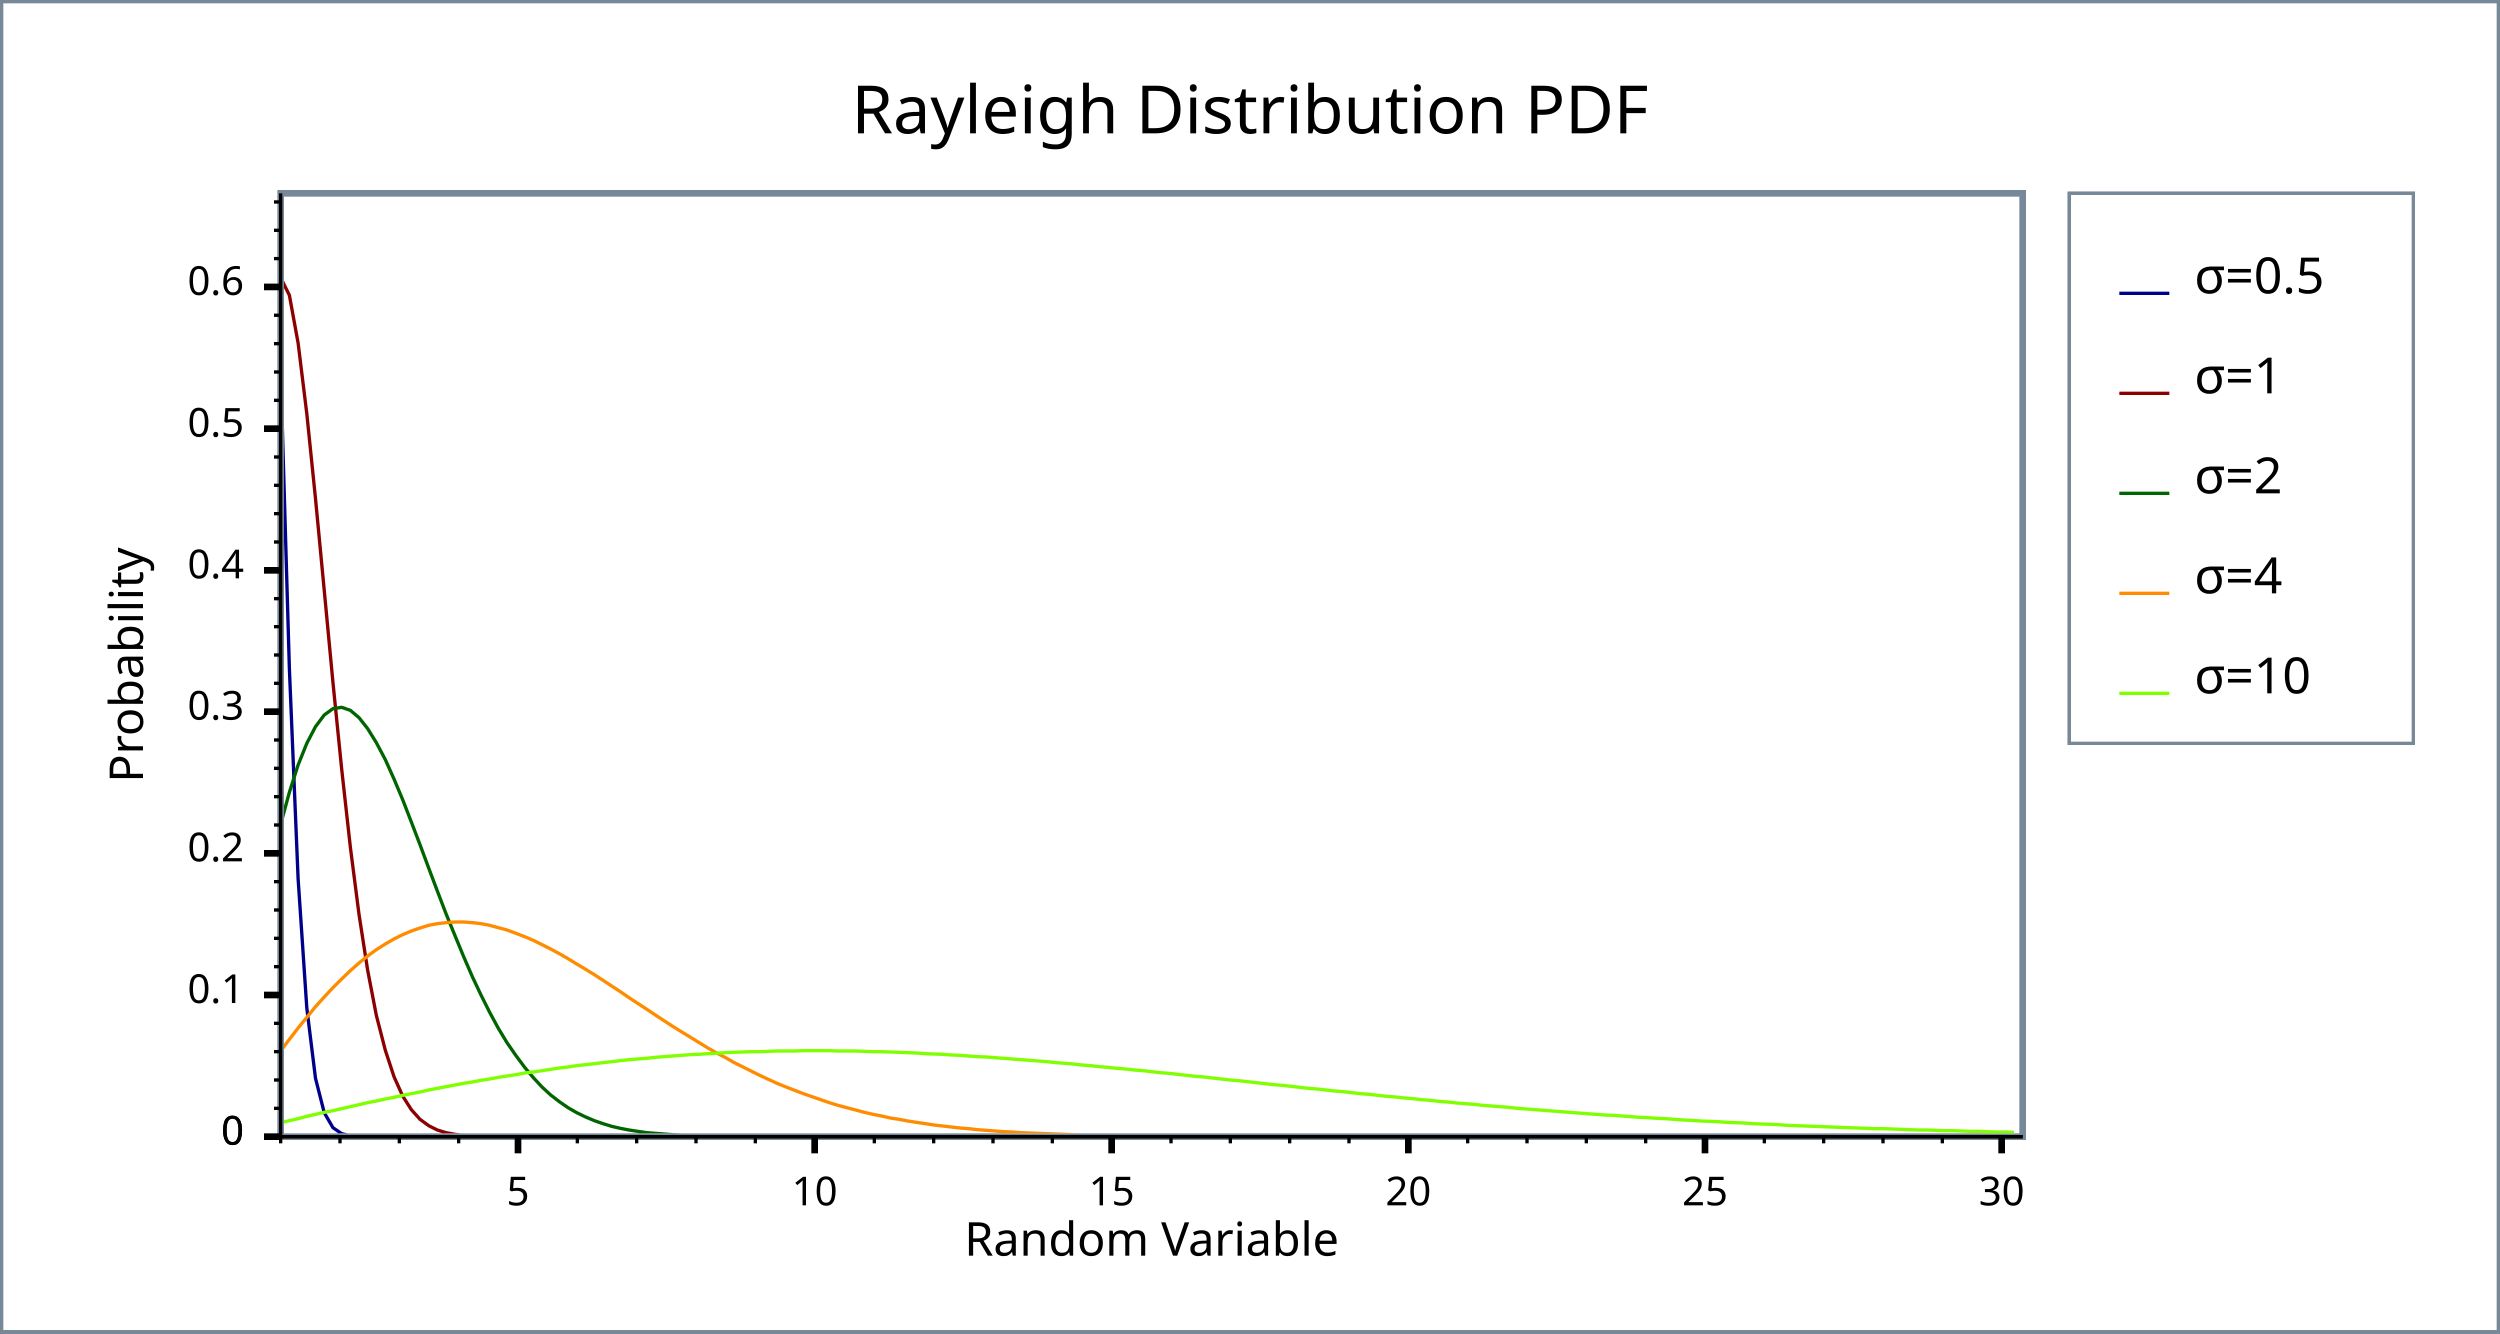
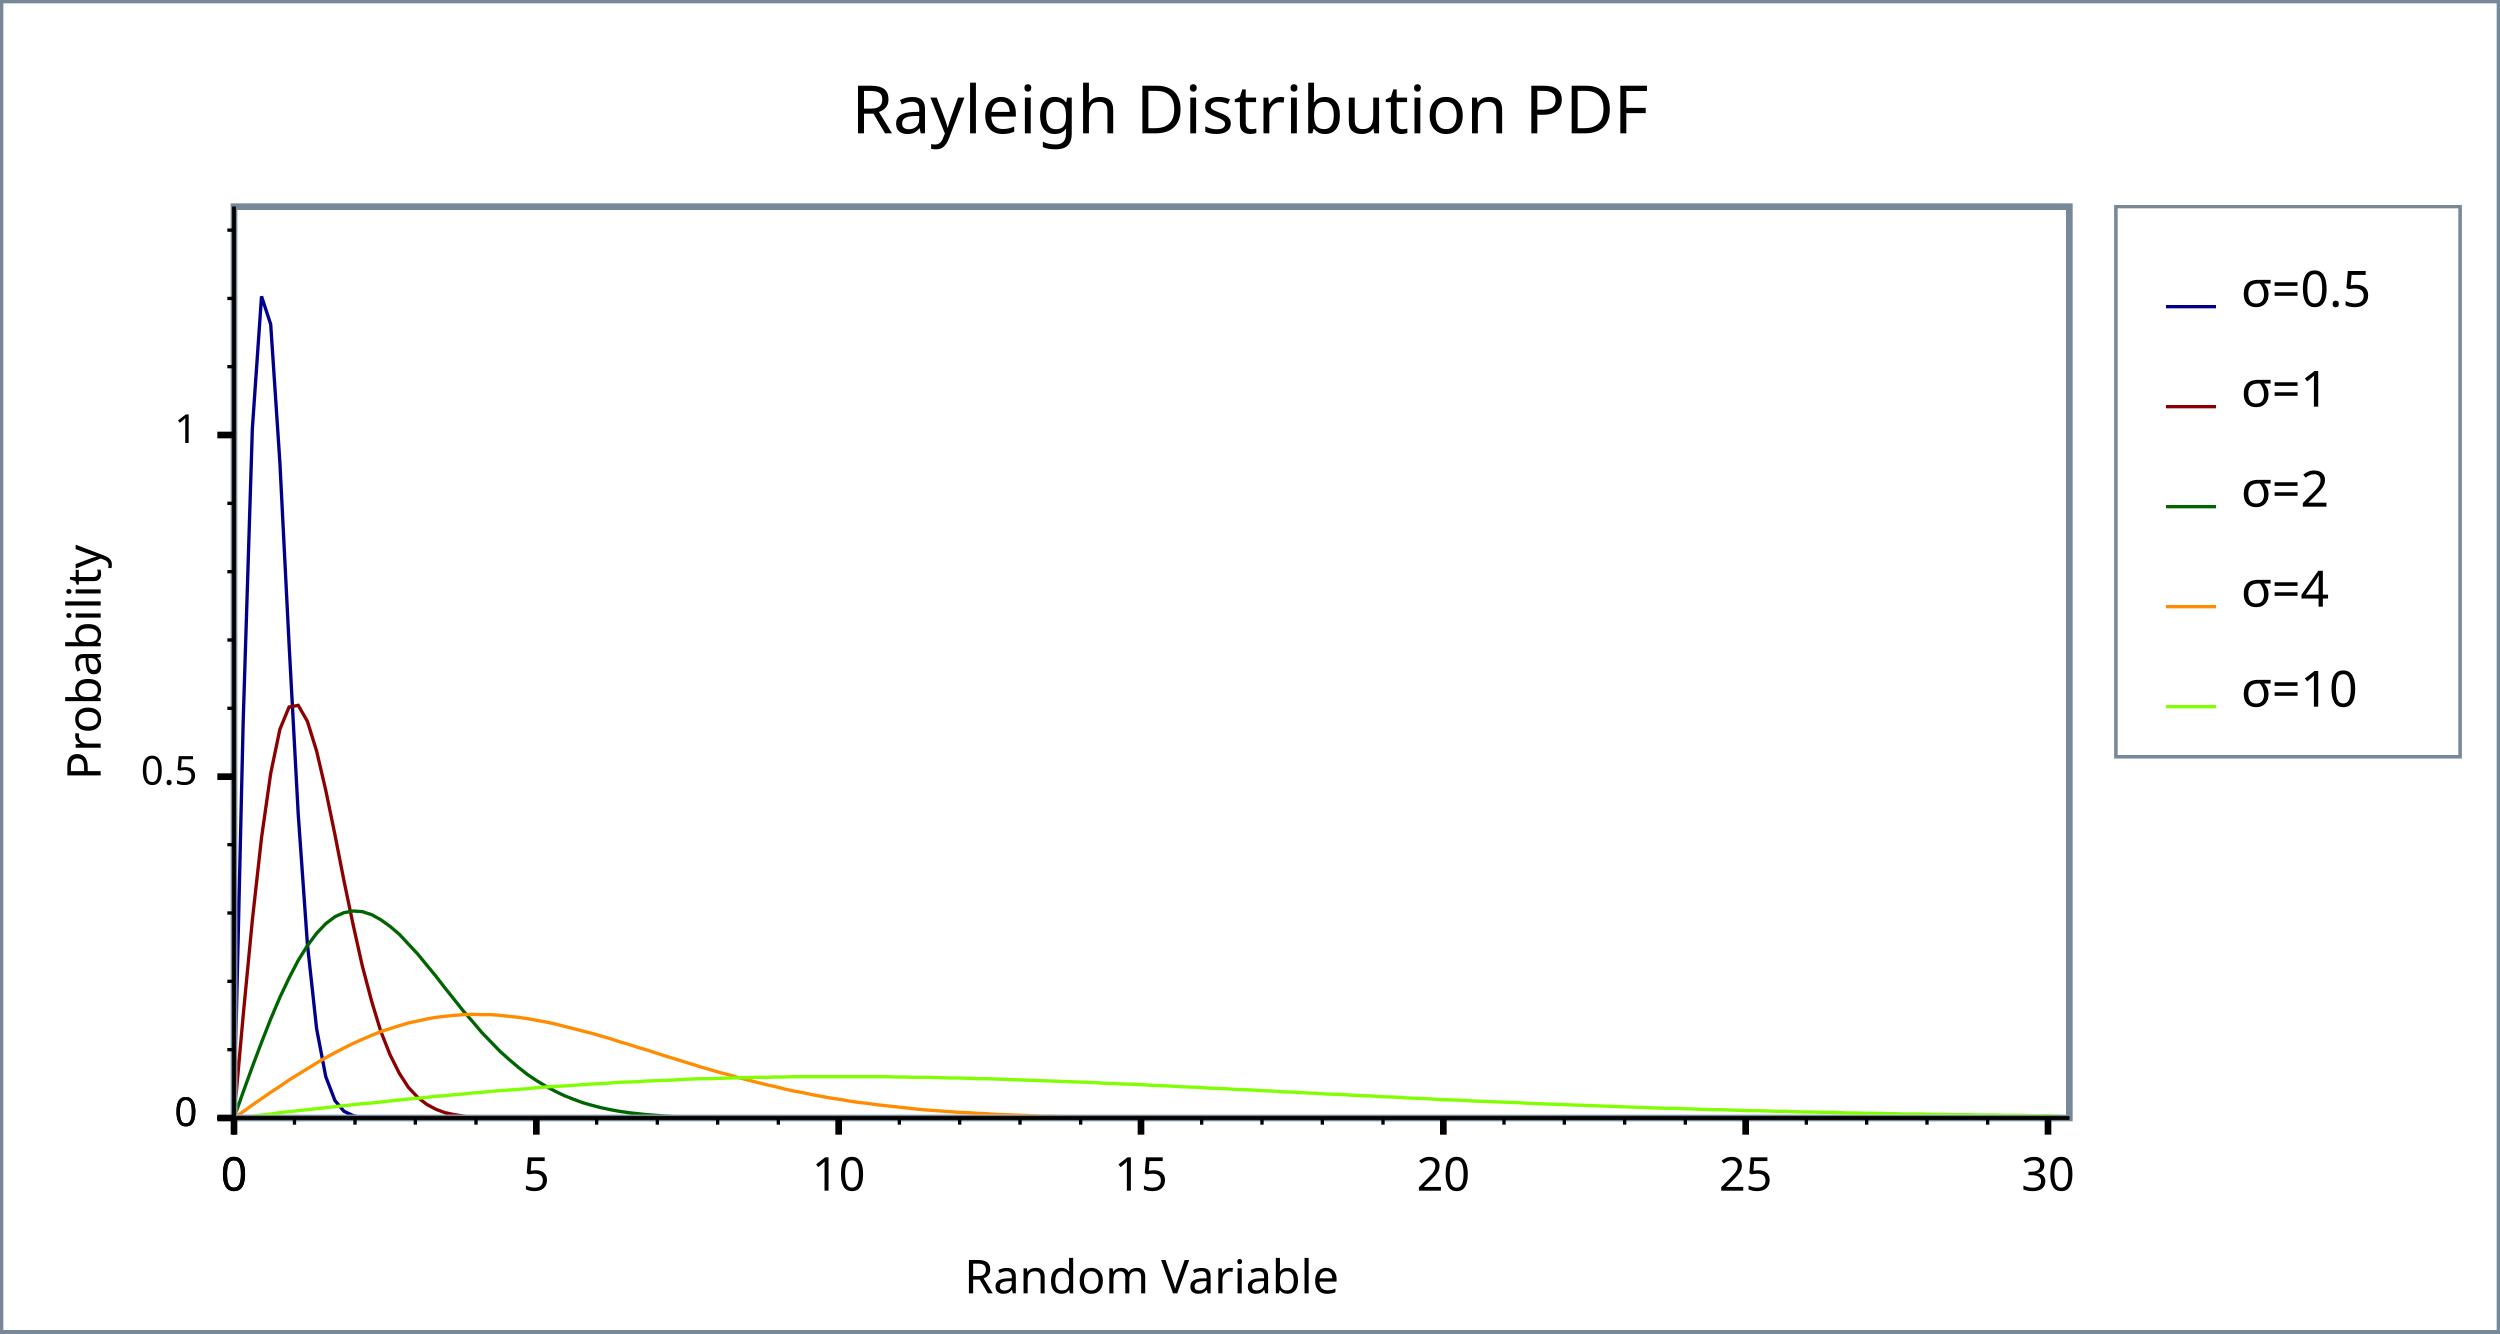
<svg xmlns="http://www.w3.org/2000/svg" width="750" height="400" version="1.1">
  <clipPath id="plot_window">
-     <rect x="85.2" y="59" width="520.6" height="281" />
+     <rect x="71.2" y="63" width="548.6" height="271.4" />
  </clipPath>
  <g id="imageBackground" stroke="rgb(119,136,153)" fill="rgb(255,255,255)" stroke-width="2">
    <rect x="0" y="0" width="750" height="400" />
  </g>
  <g id="plotBackground" stroke="rgb(119,136,153)" fill="rgb(255,255,255)" stroke-width="2">
-     <rect x="84.2" y="58" width="522.6" height="283" />
+     <rect x="70.2" y="62" width="550.6" height="273.4" />
  </g>
  <g id="yMinorGrid" stroke="rgb(200,220,255)" stroke-width="0.5" />
  <g id="yMajorGrid" stroke="rgb(200,220,255)" stroke-width="1" />
  <g id="xMinorGrid" stroke="rgb(200,220,255)" stroke-width="0.5" />
  <g id="xMajorGrid" stroke="rgb(200,220,255)" stroke-width="1" />
  <g id="yAxis" stroke="rgb(0,0,0)" stroke-width="1">
-     <line x1="84.2" y1="58" x2="84.2" y2="341" />
+     <line x1="70.2" y1="62" x2="70.2" y2="340.4" />
+     <line x1="70.2" y1="62" x2="70.2" y2="335.4" />
  </g>
  <g id="xAxis" stroke="rgb(0,0,0)" stroke-width="1">
-     <line x1="79.2" y1="341" x2="606.8" y2="341" />
-     <line x1="79.2" y1="341" x2="606.8" y2="341" />
+     <line x1="65.2" y1="335.4" x2="620.8" y2="335.4" />
+     <line x1="65.2" y1="335.4" x2="620.8" y2="335.4" />
  </g>
  <g id="yMinorTicks" stroke="rgb(0,0,0)" stroke-width="1">
-     <path d="M82.2,332.5 L84.2,332.5 M82.2,324 L84.2,324 M82.2,315.5 L84.2,315.5 M82.2,307 L84.2,307 M82.2,290 L84.2,290 M82.2,281.5 L84.2,281.5 M82.2,273 L84.2,273 M82.2,264.5 L84.2,264.5 M82.2,247.5 L84.2,247.5 M82.2,239 L84.2,239 M82.2,230.5 L84.2,230.5 M82.2,222 L84.2,222 M82.2,205 L84.2,205 M82.2,196.5 L84.2,196.5 M82.2,188 L84.2,188 M82.2,179.6 L84.2,179.6 M82.2,162.6 L84.2,162.6 M82.2,154.1 L84.2,154.1 M82.2,145.6 L84.2,145.6 M82.2,137.1 L84.2,137.1 M82.2,120.1 L84.2,120.1 M82.2,111.6 L84.2,111.6 M82.2,103.1 L84.2,103.1 M82.2,94.58 L84.2,94.58 M82.2,77.58 L84.2,77.58 M82.2,69.09 L84.2,69.09 M82.2,60.59 L84.2,60.59 M82.2,341 L84.2,341 " fill="none" />
+     <path d="M68.2,314.9 L70.2,314.9 M68.2,294.4 L70.2,294.4 M68.2,273.9 L70.2,273.9 M68.2,253.4 L70.2,253.4 M68.2,212.5 L70.2,212.5 M68.2,192 L70.2,192 M68.2,171.5 L70.2,171.5 M68.2,151 L70.2,151 M68.2,110 L70.2,110 M68.2,89.53 L70.2,89.53 M68.2,69.04 L70.2,69.04 M68.2,335.4 L70.2,335.4 " fill="none" />
  </g>
  <g id="xMinorTicks" stroke="rgb(0,0,0)" stroke-width="1">
-     <path d="M84.2,341 L84.2,343 M102,341 L102,343 M119.8,341 L119.8,343 M137.6,341 L137.6,343 M173.2,341 L173.2,343 M191,341 L191,343 M208.8,341 L208.8,343 M226.6,341 L226.6,343 M262.3,341 L262.3,343 M280.1,341 L280.1,343 M297.9,341 L297.9,343 M315.7,341 L315.7,343 M351.3,341 L351.3,343 M369.1,341 L369.1,343 M386.9,341 L386.9,343 M404.7,341 L404.7,343 M440.3,341 L440.3,343 M458.1,341 L458.1,343 M475.9,341 L475.9,343 M493.7,341 L493.7,343 M529.3,341 L529.3,343 M547.1,341 L547.1,343 M564.9,341 L564.9,343 M582.7,341 L582.7,343 " fill="none" />
+     <path d="M88.34,335.4 L88.34,337.4 M106.5,335.4 L106.5,337.4 M124.6,335.4 L124.6,337.4 M142.8,335.4 L142.8,337.4 M179,335.4 L179,337.4 M197.2,335.4 L197.2,337.4 M215.3,335.4 L215.3,337.4 M233.5,335.4 L233.5,337.4 M269.8,335.4 L269.8,337.4 M287.9,335.4 L287.9,337.4 M306,335.4 L306,337.4 M324.2,335.4 L324.2,337.4 M360.5,335.4 L360.5,337.4 M378.6,335.4 L378.6,337.4 M396.7,335.4 L396.7,337.4 M414.9,335.4 L414.9,337.4 M451.2,335.4 L451.2,337.4 M469.3,335.4 L469.3,337.4 M487.4,335.4 L487.4,337.4 M505.6,335.4 L505.6,337.4 M541.9,335.4 L541.9,337.4 M560,335.4 L560,337.4 M578.1,335.4 L578.1,337.4 M596.3,335.4 L596.3,337.4 " fill="none" />
  </g>
  <g id="yMajorTicks" stroke="rgb(0,0,0)" stroke-width="2">
-     <path d="M79.2,341 L84.2,341 M79.2,298.5 L84.2,298.5 M79.2,256 L84.2,256 M79.2,213.5 L84.2,213.5 M79.2,171.1 L84.2,171.1 M79.2,128.6 L84.2,128.6 M79.2,86.08 L84.2,86.08 M79.2,341 L84.2,341 " fill="none" />
+     <path d="M65.2,335.4 L70.2,335.4 M65.2,233 L70.2,233 M65.2,130.5 L70.2,130.5 M65.2,335.4 L70.2,335.4 " fill="none" />
  </g>
  <g id="xMajorTicks" stroke="rgb(0,0,0)" stroke-width="2">
-     <path d="M155.4,341 L155.4,346 M244.4,341 L244.4,346 M333.5,341 L333.5,346 M422.5,341 L422.5,346 M511.5,341 L511.5,346 M600.5,341 L600.5,346 " fill="none" />
+     <path d="M70.2,335.4 L70.2,340.4 M160.9,335.4 L160.9,340.4 M251.6,335.4 L251.6,340.4 M342.3,335.4 L342.3,340.4 M433,335.4 L433,340.4 M523.7,335.4 L523.7,340.4 M614.4,335.4 L614.4,340.4 M70.2,335.4 L70.2,340.4 " fill="none" />
  </g>
-   <g id="xTicksValues">
-     <text x="155.4" y="361.6" text-anchor="middle" font-size="12" font-family="Verdana">5</text>
-     <text x="244.4" y="361.6" text-anchor="middle" font-size="12" font-family="Verdana">10</text>
-     <text x="333.5" y="361.6" text-anchor="middle" font-size="12" font-family="Verdana">15</text>
-     <text x="422.5" y="361.6" text-anchor="middle" font-size="12" font-family="Verdana">20</text>
-     <text x="511.5" y="361.6" text-anchor="middle" font-size="12" font-family="Verdana">25</text>
-     <text x="600.5" y="361.6" text-anchor="middle" font-size="12" font-family="Verdana">30</text>
-   </g>
-   <g id="yTicksValues">
-     <text x="73.2" y="343.4" text-anchor="end" font-size="12" font-family="Verdana">0</text>
-     <text x="73.2" y="300.9" text-anchor="end" font-size="12" font-family="Verdana">0.1</text>
-     <text x="73.2" y="258.4" text-anchor="end" font-size="12" font-family="Verdana">0.2</text>
-     <text x="73.2" y="215.9" text-anchor="end" font-size="12" font-family="Verdana">0.3</text>
-     <text x="73.2" y="173.5" text-anchor="end" font-size="12" font-family="Verdana">0.4</text>
-     <text x="73.2" y="131" text-anchor="end" font-size="12" font-family="Verdana">0.5</text>
-     <text x="73.2" y="88.48" text-anchor="end" font-size="12" font-family="Verdana">0.6</text>
-     <text x="73.2" y="343.4" text-anchor="end" font-size="12" font-family="Verdana">0</text>
+   <g id="plotLabels">
+     <text x="70.2" y="357.2" text-anchor="middle" font-size="14" font-family="Verdana">0</text>
+     <text x="160.9" y="357.2" text-anchor="middle" font-size="14" font-family="Verdana">5</text>
+     <text x="251.6" y="357.2" text-anchor="middle" font-size="14" font-family="Verdana">10</text>
+     <text x="342.3" y="357.2" text-anchor="middle" font-size="14" font-family="Verdana">15</text>
+     <text x="433" y="357.2" text-anchor="middle" font-size="14" font-family="Verdana">20</text>
+     <text x="523.7" y="357.2" text-anchor="middle" font-size="14" font-family="Verdana">25</text>
+     <text x="614.4" y="357.2" text-anchor="middle" font-size="14" font-family="Verdana">30</text>
+     <text x="70.2" y="357.2" text-anchor="middle" font-size="14" font-family="Verdana">0</text>
+     <text x="59.2" y="337.8" text-anchor="end" font-size="12" font-family="Verdana">0</text>
+     <text x="59.2" y="235.4" text-anchor="end" font-size="12" font-family="Verdana">0.5</text>
+     <text x="59.2" y="132.9" text-anchor="end" font-size="12" font-family="Verdana">1</text>
+     <text x="59.2" y="337.8" text-anchor="end" font-size="12" font-family="Verdana">0</text>
  </g>
  <g id="yLabel">
-     <text x="42.9" y="199.5" text-anchor="middle" transform="rotate(-90 42.9 199.5 )" font-size="14" font-family="Verdana">Probability</text>
+     <text x="30.2" y="198.7" text-anchor="middle" transform="rotate(-90 30.2 198.7 )" font-size="14" font-family="Verdana">Probability</text>
  </g>
  <g id="xLabel">
-     <text x="345.5" y="376.7" text-anchor="middle" font-size="14" font-family="Verdana">Random Variable</text>
+     <text x="345.5" y="388" text-anchor="middle" font-size="14" font-family="Verdana">Random Variable</text>
  </g>
  <g id="plotLines" stroke-width="2">
    <g clip-path="url(#plot_window)" stroke="rgb(0,0,139)" stroke-width="1">
-       <path d="M84.2,111 L86.81,200.5 L89.43,263.6 L92.04,302.4 L94.65,323.5 L97.27,333.8 L99.88,338.3 L102.5,340.1 L105.1,340.7 L107.7,340.9 L110.3,341 L112.9,341 L115.6,341 L118.2,341 L120.8,341 L123.4,341 L126,341 L128.6,341 L131.2,341 L133.8,341 L136.5,341 L139.1,341 L141.7,341 L144.3,341 L146.9,341 L149.5,341 L152.1,341 L154.8,341 L157.4,341 L160,341 L162.6,341 L165.2,341 L167.8,341 L170.4,341 L173,341 L175.7,341 L178.3,341 L180.9,341 L183.5,341 L186.1,341 L188.7,341 L191.3,341 L193.9,341 L196.6,341 L199.2,341 L201.8,341 L204.4,341 L207,341 L209.6,341 L212.2,341 L214.8,341 L217.5,341 L220.1,341 L222.7,341 L225.3,341 L227.9,341 L230.5,341 L233.1,341 L235.8,341 L238.4,341 L241,341 L243.6,341 L246.2,341 L248.8,341 L251.4,341 L254,341 L256.7,341 L259.3,341 L261.9,341 L264.5,341 L267.1,341 L269.7,341 L272.3,341 L274.9,341 L277.6,341 L280.2,341 L282.8,341 L285.4,341 L288,341 L290.6,341 L293.2,341 L295.9,341 L298.5,341 L301.1,341 L303.7,341 L306.3,341 L308.9,341 L311.5,341 L314.1,341 L316.8,341 L319.4,341 L322,341 L324.6,341 L327.2,341 L329.8,341 L332.4,341 L335,341 L337.7,341 L340.3,341 L342.9,341 L345.5,341 L348.1,341 L350.7,341 L353.3,341 L356,341 L358.6,341 L361.2,341 L363.8,341 L366.4,341 L369,341 L371.6,341 L374.2,341 L376.9,341 L379.5,341 L382.1,341 L384.7,341 L387.3,341 L389.9,341 L392.5,341 L395.1,341 L397.8,341 L400.4,341 L403,341 L405.6,341 L408.2,341 L410.8,341 L413.4,341 L416.1,341 L418.7,341 L421.3,341 L423.9,341 L426.5,341 L429.1,341 L431.7,341 L434.3,341 L437,341 L439.6,341 L442.2,341 L444.8,341 L447.4,341 L450,341 L452.6,341 L455.2,341 L457.9,341 L460.5,341 L463.1,341 L465.7,341 L468.3,341 L470.9,341 L473.5,341 L476.2,341 L478.8,341 L481.4,341 L484,341 L486.6,341 L489.2,341 L491.8,341 L494.4,341 L497.1,341 L499.7,341 L502.3,341 L504.9,341 L507.5,341 L510.1,341 L512.7,341 L515.3,341 L518,341 L520.6,341 L523.2,341 L525.8,341 L528.4,341 L531,341 L533.6,341 L536.2,341 L538.9,341 L541.5,341 L544.1,341 L546.7,341 L549.3,341 L551.9,341 L554.5,341 L557.2,341 L559.8,341 L562.4,341 L565,341 L567.6,341 L570.2,341 L572.8,341 L575.4,341 L578.1,341 L580.7,341 L583.3,341 L585.9,341 L588.5,341 L591.1,341 L593.7,341 L596.3,341 L599,341 L601.6,341 L604.2,341 " fill="none" />
+       <path d="M70.2,335.4 L72.95,216.6 L75.71,128.5 L78.46,88.9 L81.21,97.31 L83.97,138.8 L86.72,193.2 L89.47,244.3 L92.22,283.2 L94.98,308.6 L97.73,323 L100.5,330.2 L103.2,333.4 L106,334.7 L108.7,335.2 L111.5,335.3 L114.2,335.4 L117,335.4 L119.8,335.4 L122.5,335.4 L125.3,335.4 L128,335.4 L130.8,335.4 L133.5,335.4 L136.3,335.4 L139,335.4 L141.8,335.4 L144.5,335.4 L147.3,335.4 L150,335.4 L152.8,335.4 L155.5,335.4 L158.3,335.4 L161,335.4 L163.8,335.4 L166.6,335.4 L169.3,335.4 L172.1,335.4 L174.8,335.4 L177.6,335.4 L180.3,335.4 L183.1,335.4 L185.8,335.4 L188.6,335.4 L191.3,335.4 L194.1,335.4 L196.8,335.4 L199.6,335.4 L202.3,335.4 L205.1,335.4 L207.8,335.4 L210.6,335.4 L213.4,335.4 L216.1,335.4 L218.9,335.4 L221.6,335.4 L224.4,335.4 L227.1,335.4 L229.9,335.4 L232.6,335.4 L235.4,335.4 L238.1,335.4 L240.9,335.4 L243.6,335.4 L246.4,335.4 L249.1,335.4 L251.9,335.4 L254.7,335.4 L257.4,335.4 L260.2,335.4 L262.9,335.4 L265.7,335.4 L268.4,335.4 L271.2,335.4 L273.9,335.4 L276.7,335.4 L279.4,335.4 L282.2,335.4 L284.9,335.4 L287.7,335.4 L290.4,335.4 L293.2,335.4 L295.9,335.4 L298.7,335.4 L301.5,335.4 L304.2,335.4 L307,335.4 L309.7,335.4 L312.5,335.4 L315.2,335.4 L318,335.4 L320.7,335.4 L323.5,335.4 L326.2,335.4 L329,335.4 L331.7,335.4 L334.5,335.4 L337.2,335.4 L340,335.4 L342.7,335.4 L345.5,335.4 L348.3,335.4 L351,335.4 L353.8,335.4 L356.5,335.4 L359.3,335.4 L362,335.4 L364.8,335.4 L367.5,335.4 L370.3,335.4 L373,335.4 L375.8,335.4 L378.5,335.4 L381.3,335.4 L384,335.4 L386.8,335.4 L389.5,335.4 L392.3,335.4 L395.1,335.4 L397.8,335.4 L400.6,335.4 L403.3,335.4 L406.1,335.4 L408.8,335.4 L411.6,335.4 L414.3,335.4 L417.1,335.4 L419.8,335.4 L422.6,335.4 L425.3,335.4 L428.1,335.4 L430.8,335.4 L433.6,335.4 L436.3,335.4 L439.1,335.4 L441.9,335.4 L444.6,335.4 L447.4,335.4 L450.1,335.4 L452.9,335.4 L455.6,335.4 L458.4,335.4 L461.1,335.4 L463.9,335.4 L466.6,335.4 L469.4,335.4 L472.1,335.4 L474.9,335.4 L477.6,335.4 L480.4,335.4 L483.2,335.4 L485.9,335.4 L488.7,335.4 L491.4,335.4 L494.2,335.4 L496.9,335.4 L499.7,335.4 L502.4,335.4 L505.2,335.4 L507.9,335.4 L510.7,335.4 L513.4,335.4 L516.2,335.4 L518.9,335.4 L521.7,335.4 L524.4,335.4 L527.2,335.4 L530,335.4 L532.7,335.4 L535.5,335.4 L538.2,335.4 L541,335.4 L543.7,335.4 L546.5,335.4 L549.2,335.4 L552,335.4 L554.7,335.4 L557.5,335.4 L560.2,335.4 L563,335.4 L565.7,335.4 L568.5,335.4 L571.2,335.4 L574,335.4 L576.8,335.4 L579.5,335.4 L582.3,335.4 L585,335.4 L587.8,335.4 L590.5,335.4 L593.3,335.4 L596,335.4 L598.8,335.4 L601.5,335.4 L604.3,335.4 L607,335.4 L609.8,335.4 L612.5,335.4 L615.3,335.4 L618,335.4 " fill="none" />
    </g>
    <g clip-path="url(#plot_window)" stroke="rgb(139,0,0)" stroke-width="1">
-       <path d="M84.2,83.31 L86.81,88.56 L89.43,102.9 L92.04,124.1 L94.65,149.6 L97.27,177.1 L99.88,204.7 L102.5,230.7 L105.1,254.1 L107.7,274.3 L110.3,291.1 L112.9,304.6 L115.6,315.1 L118.2,323 L120.8,328.8 L123.4,332.9 L126,335.8 L128.6,337.7 L131.2,339 L133.8,339.8 L136.5,340.3 L139.1,340.6 L141.7,340.8 L144.3,340.9 L146.9,340.9 L149.5,341 L152.1,341 L154.8,341 L157.4,341 L160,341 L162.6,341 L165.2,341 L167.8,341 L170.4,341 L173,341 L175.7,341 L178.3,341 L180.9,341 L183.5,341 L186.1,341 L188.7,341 L191.3,341 L193.9,341 L196.6,341 L199.2,341 L201.8,341 L204.4,341 L207,341 L209.6,341 L212.2,341 L214.8,341 L217.5,341 L220.1,341 L222.7,341 L225.3,341 L227.9,341 L230.5,341 L233.1,341 L235.8,341 L238.4,341 L241,341 L243.6,341 L246.2,341 L248.8,341 L251.4,341 L254,341 L256.7,341 L259.3,341 L261.9,341 L264.5,341 L267.1,341 L269.7,341 L272.3,341 L274.9,341 L277.6,341 L280.2,341 L282.8,341 L285.4,341 L288,341 L290.6,341 L293.2,341 L295.9,341 L298.5,341 L301.1,341 L303.7,341 L306.3,341 L308.9,341 L311.5,341 L314.1,341 L316.8,341 L319.4,341 L322,341 L324.6,341 L327.2,341 L329.8,341 L332.4,341 L335,341 L337.7,341 L340.3,341 L342.9,341 L345.5,341 L348.1,341 L350.7,341 L353.3,341 L356,341 L358.6,341 L361.2,341 L363.8,341 L366.4,341 L369,341 L371.6,341 L374.2,341 L376.9,341 L379.5,341 L382.1,341 L384.7,341 L387.3,341 L389.9,341 L392.5,341 L395.1,341 L397.8,341 L400.4,341 L403,341 L405.6,341 L408.2,341 L410.8,341 L413.4,341 L416.1,341 L418.7,341 L421.3,341 L423.9,341 L426.5,341 L429.1,341 L431.7,341 L434.3,341 L437,341 L439.6,341 L442.2,341 L444.8,341 L447.4,341 L450,341 L452.6,341 L455.2,341 L457.9,341 L460.5,341 L463.1,341 L465.7,341 L468.3,341 L470.9,341 L473.5,341 L476.2,341 L478.8,341 L481.4,341 L484,341 L486.6,341 L489.2,341 L491.8,341 L494.4,341 L497.1,341 L499.7,341 L502.3,341 L504.9,341 L507.5,341 L510.1,341 L512.7,341 L515.3,341 L518,341 L520.6,341 L523.2,341 L525.8,341 L528.4,341 L531,341 L533.6,341 L536.2,341 L538.9,341 L541.5,341 L544.1,341 L546.7,341 L549.3,341 L551.9,341 L554.5,341 L557.2,341 L559.8,341 L562.4,341 L565,341 L567.6,341 L570.2,341 L572.8,341 L575.4,341 L578.1,341 L580.7,341 L583.3,341 L585.9,341 L588.5,341 L591.1,341 L593.7,341 L596.3,341 L599,341 L601.6,341 L604.2,341 " fill="none" />
+       <path d="M70.2,335.4 L72.95,304.7 L75.71,276 L78.46,251.3 L81.21,232 L83.97,218.8 L86.72,212.1 L89.47,211.6 L92.22,216.4 L94.98,225.3 L97.73,237.1 L100.5,250.5 L103.2,264.3 L106,277.7 L108.7,289.8 L111.5,300.4 L114.2,309.3 L117,316.4 L119.8,322 L122.5,326.2 L125.3,329.2 L128,331.3 L130.8,332.8 L133.5,333.8 L136.3,334.4 L139,334.8 L141.8,335.1 L144.5,335.2 L147.3,335.3 L150,335.3 L152.8,335.4 L155.5,335.4 L158.3,335.4 L161,335.4 L163.8,335.4 L166.6,335.4 L169.3,335.4 L172.1,335.4 L174.8,335.4 L177.6,335.4 L180.3,335.4 L183.1,335.4 L185.8,335.4 L188.6,335.4 L191.3,335.4 L194.1,335.4 L196.8,335.4 L199.6,335.4 L202.3,335.4 L205.1,335.4 L207.8,335.4 L210.6,335.4 L213.4,335.4 L216.1,335.4 L218.9,335.4 L221.6,335.4 L224.4,335.4 L227.1,335.4 L229.9,335.4 L232.6,335.4 L235.4,335.4 L238.1,335.4 L240.9,335.4 L243.6,335.4 L246.4,335.4 L249.1,335.4 L251.9,335.4 L254.7,335.4 L257.4,335.4 L260.2,335.4 L262.9,335.4 L265.7,335.4 L268.4,335.4 L271.2,335.4 L273.9,335.4 L276.7,335.4 L279.4,335.4 L282.2,335.4 L284.9,335.4 L287.7,335.4 L290.4,335.4 L293.2,335.4 L295.9,335.4 L298.7,335.4 L301.5,335.4 L304.2,335.4 L307,335.4 L309.7,335.4 L312.5,335.4 L315.2,335.4 L318,335.4 L320.7,335.4 L323.5,335.4 L326.2,335.4 L329,335.4 L331.7,335.4 L334.5,335.4 L337.2,335.4 L340,335.4 L342.7,335.4 L345.5,335.4 L348.3,335.4 L351,335.4 L353.8,335.4 L356.5,335.4 L359.3,335.4 L362,335.4 L364.8,335.4 L367.5,335.4 L370.3,335.4 L373,335.4 L375.8,335.4 L378.5,335.4 L381.3,335.4 L384,335.4 L386.8,335.4 L389.5,335.4 L392.3,335.4 L395.1,335.4 L397.8,335.4 L400.6,335.4 L403.3,335.4 L406.1,335.4 L408.8,335.4 L411.6,335.4 L414.3,335.4 L417.1,335.4 L419.8,335.4 L422.6,335.4 L425.3,335.4 L428.1,335.4 L430.8,335.4 L433.6,335.4 L436.3,335.4 L439.1,335.4 L441.9,335.4 L444.6,335.4 L447.4,335.4 L450.1,335.4 L452.9,335.4 L455.6,335.4 L458.4,335.4 L461.1,335.4 L463.9,335.4 L466.6,335.4 L469.4,335.4 L472.1,335.4 L474.9,335.4 L477.6,335.4 L480.4,335.4 L483.2,335.4 L485.9,335.4 L488.7,335.4 L491.4,335.4 L494.2,335.4 L496.9,335.4 L499.7,335.4 L502.4,335.4 L505.2,335.4 L507.9,335.4 L510.7,335.4 L513.4,335.4 L516.2,335.4 L518.9,335.4 L521.7,335.4 L524.4,335.4 L527.2,335.4 L530,335.4 L532.7,335.4 L535.5,335.4 L538.2,335.4 L541,335.4 L543.7,335.4 L546.5,335.4 L549.2,335.4 L552,335.4 L554.7,335.4 L557.5,335.4 L560.2,335.4 L563,335.4 L565.7,335.4 L568.5,335.4 L571.2,335.4 L574,335.4 L576.8,335.4 L579.5,335.4 L582.3,335.4 L585,335.4 L587.8,335.4 L590.5,335.4 L593.3,335.4 L596,335.4 L598.8,335.4 L601.5,335.4 L604.3,335.4 L607,335.4 L609.8,335.4 L612.5,335.4 L615.3,335.4 L618,335.4 " fill="none" />
    </g>
    <g clip-path="url(#plot_window)" stroke="rgb(0,100,0)" stroke-width="1">
-       <path d="M84.2,247.3 L86.81,237.7 L89.43,229.5 L92.04,223 L94.65,218 L97.27,214.5 L99.88,212.6 L102.5,212.2 L105.1,213.1 L107.7,215.3 L110.3,218.6 L112.9,222.8 L115.6,227.9 L118.2,233.7 L120.8,239.9 L123.4,246.6 L126,253.4 L128.6,260.4 L131.2,267.3 L133.8,274.1 L136.5,280.7 L139.1,287 L141.7,293 L144.3,298.5 L146.9,303.7 L149.5,308.5 L152.1,312.8 L154.8,316.7 L157.4,320.2 L160,323.3 L162.6,326.1 L165.2,328.5 L167.8,330.5 L170.4,332.3 L173,333.8 L175.7,335.1 L178.3,336.2 L180.9,337.1 L183.5,337.9 L186.1,338.5 L188.7,339 L191.3,339.4 L193.9,339.8 L196.6,340 L199.2,340.2 L201.8,340.4 L204.4,340.5 L207,340.7 L209.6,340.7 L212.2,340.8 L214.8,340.9 L217.5,340.9 L220.1,340.9 L222.7,340.9 L225.3,341 L227.9,341 L230.5,341 L233.1,341 L235.8,341 L238.4,341 L241,341 L243.6,341 L246.2,341 L248.8,341 L251.4,341 L254,341 L256.7,341 L259.3,341 L261.9,341 L264.5,341 L267.1,341 L269.7,341 L272.3,341 L274.9,341 L277.6,341 L280.2,341 L282.8,341 L285.4,341 L288,341 L290.6,341 L293.2,341 L295.9,341 L298.5,341 L301.1,341 L303.7,341 L306.3,341 L308.9,341 L311.5,341 L314.1,341 L316.8,341 L319.4,341 L322,341 L324.6,341 L327.2,341 L329.8,341 L332.4,341 L335,341 L337.7,341 L340.3,341 L342.9,341 L345.5,341 L348.1,341 L350.7,341 L353.3,341 L356,341 L358.6,341 L361.2,341 L363.8,341 L366.4,341 L369,341 L371.6,341 L374.2,341 L376.9,341 L379.5,341 L382.1,341 L384.7,341 L387.3,341 L389.9,341 L392.5,341 L395.1,341 L397.8,341 L400.4,341 L403,341 L405.6,341 L408.2,341 L410.8,341 L413.4,341 L416.1,341 L418.7,341 L421.3,341 L423.9,341 L426.5,341 L429.1,341 L431.7,341 L434.3,341 L437,341 L439.6,341 L442.2,341 L444.8,341 L447.4,341 L450,341 L452.6,341 L455.2,341 L457.9,341 L460.5,341 L463.1,341 L465.7,341 L468.3,341 L470.9,341 L473.5,341 L476.2,341 L478.8,341 L481.4,341 L484,341 L486.6,341 L489.2,341 L491.8,341 L494.4,341 L497.1,341 L499.7,341 L502.3,341 L504.9,341 L507.5,341 L510.1,341 L512.7,341 L515.3,341 L518,341 L520.6,341 L523.2,341 L525.8,341 L528.4,341 L531,341 L533.6,341 L536.2,341 L538.9,341 L541.5,341 L544.1,341 L546.7,341 L549.3,341 L551.9,341 L554.5,341 L557.2,341 L559.8,341 L562.4,341 L565,341 L567.6,341 L570.2,341 L572.8,341 L575.4,341 L578.1,341 L580.7,341 L583.3,341 L585.9,341 L588.5,341 L591.1,341 L593.7,341 L596.3,341 L599,341 L601.6,341 L604.2,341 " fill="none" />
+       <path d="M70.2,335.4 L72.95,327.6 L75.71,320 L78.46,312.7 L81.21,305.7 L83.97,299.2 L86.72,293.4 L89.47,288.1 L92.22,283.7 L94.98,280 L97.73,277.1 L100.5,275 L103.2,273.8 L106,273.3 L108.7,273.5 L111.5,274.4 L114.2,275.9 L117,277.9 L119.8,280.3 L122.5,283.2 L125.3,286.2 L128,289.5 L130.8,292.9 L133.5,296.4 L136.3,299.9 L139,303.3 L141.8,306.5 L144.5,309.7 L147.3,312.6 L150,315.4 L152.8,317.9 L155.5,320.2 L158.3,322.4 L161,324.2 L163.8,325.9 L166.6,327.4 L169.3,328.7 L172.1,329.8 L174.8,330.8 L177.6,331.6 L180.3,332.3 L183.1,332.9 L185.8,333.4 L188.6,333.8 L191.3,334.1 L194.1,334.4 L196.8,334.6 L199.6,334.8 L202.3,334.9 L205.1,335 L207.8,335.1 L210.6,335.2 L213.4,335.2 L216.1,335.3 L218.9,335.3 L221.6,335.3 L224.4,335.3 L227.1,335.4 L229.9,335.4 L232.6,335.4 L235.4,335.4 L238.1,335.4 L240.9,335.4 L243.6,335.4 L246.4,335.4 L249.1,335.4 L251.9,335.4 L254.7,335.4 L257.4,335.4 L260.2,335.4 L262.9,335.4 L265.7,335.4 L268.4,335.4 L271.2,335.4 L273.9,335.4 L276.7,335.4 L279.4,335.4 L282.2,335.4 L284.9,335.4 L287.7,335.4 L290.4,335.4 L293.2,335.4 L295.9,335.4 L298.7,335.4 L301.5,335.4 L304.2,335.4 L307,335.4 L309.7,335.4 L312.5,335.4 L315.2,335.4 L318,335.4 L320.7,335.4 L323.5,335.4 L326.2,335.4 L329,335.4 L331.7,335.4 L334.5,335.4 L337.2,335.4 L340,335.4 L342.7,335.4 L345.5,335.4 L348.3,335.4 L351,335.4 L353.8,335.4 L356.5,335.4 L359.3,335.4 L362,335.4 L364.8,335.4 L367.5,335.4 L370.3,335.4 L373,335.4 L375.8,335.4 L378.5,335.4 L381.3,335.4 L384,335.4 L386.8,335.4 L389.5,335.4 L392.3,335.4 L395.1,335.4 L397.8,335.4 L400.6,335.4 L403.3,335.4 L406.1,335.4 L408.8,335.4 L411.6,335.4 L414.3,335.4 L417.1,335.4 L419.8,335.4 L422.6,335.4 L425.3,335.4 L428.1,335.4 L430.8,335.4 L433.6,335.4 L436.3,335.4 L439.1,335.4 L441.9,335.4 L444.6,335.4 L447.4,335.4 L450.1,335.4 L452.9,335.4 L455.6,335.4 L458.4,335.4 L461.1,335.4 L463.9,335.4 L466.6,335.4 L469.4,335.4 L472.1,335.4 L474.9,335.4 L477.6,335.4 L480.4,335.4 L483.2,335.4 L485.9,335.4 L488.7,335.4 L491.4,335.4 L494.2,335.4 L496.9,335.4 L499.7,335.4 L502.4,335.4 L505.2,335.4 L507.9,335.4 L510.7,335.4 L513.4,335.4 L516.2,335.4 L518.9,335.4 L521.7,335.4 L524.4,335.4 L527.2,335.4 L530,335.4 L532.7,335.4 L535.5,335.4 L538.2,335.4 L541,335.4 L543.7,335.4 L546.5,335.4 L549.2,335.4 L552,335.4 L554.7,335.4 L557.5,335.4 L560.2,335.4 L563,335.4 L565.7,335.4 L568.5,335.4 L571.2,335.4 L574,335.4 L576.8,335.4 L579.5,335.4 L582.3,335.4 L585,335.4 L587.8,335.4 L590.5,335.4 L593.3,335.4 L596,335.4 L598.8,335.4 L601.5,335.4 L604.3,335.4 L607,335.4 L609.8,335.4 L612.5,335.4 L615.3,335.4 L618,335.4 " fill="none" />
    </g>
    <g clip-path="url(#plot_window)" stroke="rgb(255,140,0)" stroke-width="1">
-       <path d="M84.2,315.3 L86.81,311.8 L89.43,308.4 L92.04,305.2 L94.65,302 L97.27,299.1 L99.88,296.3 L102.5,293.7 L105.1,291.2 L107.7,288.9 L110.3,286.8 L112.9,284.9 L115.6,283.2 L118.2,281.7 L120.8,280.4 L123.4,279.3 L126,278.4 L128.6,277.6 L131.2,277.1 L133.8,276.8 L136.5,276.6 L139.1,276.6 L141.7,276.8 L144.3,277.1 L146.9,277.6 L149.5,278.3 L152.1,279 L154.8,280 L157.4,281 L160,282.1 L162.6,283.4 L165.2,284.7 L167.8,286.1 L170.4,287.6 L173,289.2 L175.7,290.8 L178.3,292.4 L180.9,294.1 L183.5,295.8 L186.1,297.5 L188.7,299.3 L191.3,301 L193.9,302.7 L196.6,304.5 L199.2,306.2 L201.8,307.9 L204.4,309.5 L207,311.1 L209.6,312.7 L212.2,314.3 L214.8,315.8 L217.5,317.2 L220.1,318.7 L222.7,320 L225.3,321.3 L227.9,322.6 L230.5,323.8 L233.1,325 L235.8,326.1 L238.4,327.1 L241,328.1 L243.6,329 L246.2,329.9 L248.8,330.8 L251.4,331.6 L254,332.3 L256.7,333 L259.3,333.7 L261.9,334.3 L264.5,334.8 L267.1,335.4 L269.7,335.8 L272.3,336.3 L274.9,336.7 L277.6,337.1 L280.2,337.5 L282.8,337.8 L285.4,338.1 L288,338.4 L290.6,338.6 L293.2,338.9 L295.9,339.1 L298.5,339.3 L301.1,339.5 L303.7,339.6 L306.3,339.8 L308.9,339.9 L311.5,340 L314.1,340.1 L316.8,340.2 L319.4,340.3 L322,340.4 L324.6,340.5 L327.2,340.5 L329.8,340.6 L332.4,340.6 L335,340.7 L337.7,340.7 L340.3,340.7 L342.9,340.8 L345.5,340.8 L348.1,340.8 L350.7,340.9 L353.3,340.9 L356,340.9 L358.6,340.9 L361.2,340.9 L363.8,340.9 L366.4,340.9 L369,340.9 L371.6,341 L374.2,341 L376.9,341 L379.5,341 L382.1,341 L384.7,341 L387.3,341 L389.9,341 L392.5,341 L395.1,341 L397.8,341 L400.4,341 L403,341 L405.6,341 L408.2,341 L410.8,341 L413.4,341 L416.1,341 L418.7,341 L421.3,341 L423.9,341 L426.5,341 L429.1,341 L431.7,341 L434.3,341 L437,341 L439.6,341 L442.2,341 L444.8,341 L447.4,341 L450,341 L452.6,341 L455.2,341 L457.9,341 L460.5,341 L463.1,341 L465.7,341 L468.3,341 L470.9,341 L473.5,341 L476.2,341 L478.8,341 L481.4,341 L484,341 L486.6,341 L489.2,341 L491.8,341 L494.4,341 L497.1,341 L499.7,341 L502.3,341 L504.9,341 L507.5,341 L510.1,341 L512.7,341 L515.3,341 L518,341 L520.6,341 L523.2,341 L525.8,341 L528.4,341 L531,341 L533.6,341 L536.2,341 L538.9,341 L541.5,341 L544.1,341 L546.7,341 L549.3,341 L551.9,341 L554.5,341 L557.2,341 L559.8,341 L562.4,341 L565,341 L567.6,341 L570.2,341 L572.8,341 L575.4,341 L578.1,341 L580.7,341 L583.3,341 L585.9,341 L588.5,341 L591.1,341 L593.7,341 L596.3,341 L599,341 L601.6,341 L604.2,341 " fill="none" />
+       <path d="M70.2,335.4 L72.95,333.5 L75.71,331.5 L78.46,329.6 L81.21,327.7 L83.97,325.9 L86.72,324 L89.47,322.3 L92.22,320.6 L94.98,318.9 L97.73,317.3 L100.5,315.8 L103.2,314.4 L106,313 L108.7,311.8 L111.5,310.6 L114.2,309.5 L117,308.6 L119.8,307.7 L122.5,306.9 L125.3,306.3 L128,305.7 L130.8,305.2 L133.5,304.9 L136.3,304.6 L139,304.4 L141.8,304.3 L144.5,304.4 L147.3,304.4 L150,304.6 L152.8,304.9 L155.5,305.2 L158.3,305.6 L161,306.1 L163.8,306.6 L166.6,307.2 L169.3,307.9 L172.1,308.6 L174.8,309.3 L177.6,310 L180.3,310.8 L183.1,311.6 L185.8,312.5 L188.6,313.3 L191.3,314.2 L194.1,315 L196.8,315.9 L199.6,316.8 L202.3,317.6 L205.1,318.5 L207.8,319.3 L210.6,320.2 L213.4,321 L216.1,321.8 L218.9,322.5 L221.6,323.3 L224.4,324 L227.1,324.7 L229.9,325.4 L232.6,326 L235.4,326.7 L238.1,327.3 L240.9,327.8 L243.6,328.4 L246.4,328.9 L249.1,329.4 L251.9,329.8 L254.7,330.3 L257.4,330.7 L260.2,331 L262.9,331.4 L265.7,331.7 L268.4,332 L271.2,332.3 L273.9,332.6 L276.7,332.9 L279.4,333.1 L282.2,333.3 L284.9,333.5 L287.7,333.7 L290.4,333.8 L293.2,334 L295.9,334.1 L298.7,334.3 L301.5,334.4 L304.2,334.5 L307,334.6 L309.7,334.7 L312.5,334.8 L315.2,334.8 L318,334.9 L320.7,334.9 L323.5,335 L326.2,335 L329,335.1 L331.7,335.1 L334.5,335.2 L337.2,335.2 L340,335.2 L342.7,335.2 L345.5,335.3 L348.3,335.3 L351,335.3 L353.8,335.3 L356.5,335.3 L359.3,335.3 L362,335.3 L364.8,335.3 L367.5,335.4 L370.3,335.4 L373,335.4 L375.8,335.4 L378.5,335.4 L381.3,335.4 L384,335.4 L386.8,335.4 L389.5,335.4 L392.3,335.4 L395.1,335.4 L397.8,335.4 L400.6,335.4 L403.3,335.4 L406.1,335.4 L408.8,335.4 L411.6,335.4 L414.3,335.4 L417.1,335.4 L419.8,335.4 L422.6,335.4 L425.3,335.4 L428.1,335.4 L430.8,335.4 L433.6,335.4 L436.3,335.4 L439.1,335.4 L441.9,335.4 L444.6,335.4 L447.4,335.4 L450.1,335.4 L452.9,335.4 L455.6,335.4 L458.4,335.4 L461.1,335.4 L463.9,335.4 L466.6,335.4 L469.4,335.4 L472.1,335.4 L474.9,335.4 L477.6,335.4 L480.4,335.4 L483.2,335.4 L485.9,335.4 L488.7,335.4 L491.4,335.4 L494.2,335.4 L496.9,335.4 L499.7,335.4 L502.4,335.4 L505.2,335.4 L507.9,335.4 L510.7,335.4 L513.4,335.4 L516.2,335.4 L518.9,335.4 L521.7,335.4 L524.4,335.4 L527.2,335.4 L530,335.4 L532.7,335.4 L535.5,335.4 L538.2,335.4 L541,335.4 L543.7,335.4 L546.5,335.4 L549.2,335.4 L552,335.4 L554.7,335.4 L557.5,335.4 L560.2,335.4 L563,335.4 L565.7,335.4 L568.5,335.4 L571.2,335.4 L574,335.4 L576.8,335.4 L579.5,335.4 L582.3,335.4 L585,335.4 L587.8,335.4 L590.5,335.4 L593.3,335.4 L596,335.4 L598.8,335.4 L601.5,335.4 L604.3,335.4 L607,335.4 L609.8,335.4 L612.5,335.4 L615.3,335.4 L618,335.4 " fill="none" />
    </g>
    <g clip-path="url(#plot_window)" stroke="rgb(127,255,0)" stroke-width="1">
-       <path d="M84.2,336.8 L86.81,336.2 L89.43,335.6 L92.04,334.9 L94.65,334.3 L97.27,333.7 L99.88,333.2 L102.5,332.6 L105.1,332 L107.7,331.4 L110.3,330.8 L112.9,330.3 L115.6,329.7 L118.2,329.2 L120.8,328.6 L123.4,328.1 L126,327.6 L128.6,327 L131.2,326.5 L133.8,326 L136.5,325.5 L139.1,325 L141.7,324.6 L144.3,324.1 L146.9,323.7 L149.5,323.2 L152.1,322.8 L154.8,322.4 L157.4,321.9 L160,321.6 L162.6,321.2 L165.2,320.8 L167.8,320.4 L170.4,320.1 L173,319.7 L175.7,319.4 L178.3,319.1 L180.9,318.8 L183.5,318.5 L186.1,318.2 L188.7,317.9 L191.3,317.7 L193.9,317.5 L196.6,317.2 L199.2,317 L201.8,316.8 L204.4,316.6 L207,316.4 L209.6,316.3 L212.2,316.1 L214.8,316 L217.5,315.8 L220.1,315.7 L222.7,315.6 L225.3,315.5 L227.9,315.5 L230.5,315.4 L233.1,315.3 L235.8,315.3 L238.4,315.3 L241,315.2 L243.6,315.2 L246.2,315.2 L248.8,315.2 L251.4,315.3 L254,315.3 L256.7,315.3 L259.3,315.4 L261.9,315.5 L264.5,315.5 L267.1,315.6 L269.7,315.7 L272.3,315.8 L274.9,315.9 L277.6,316.1 L280.2,316.2 L282.8,316.3 L285.4,316.5 L288,316.6 L290.6,316.8 L293.2,317 L295.9,317.1 L298.5,317.3 L301.1,317.5 L303.7,317.7 L306.3,317.9 L308.9,318.1 L311.5,318.3 L314.1,318.5 L316.8,318.8 L319.4,319 L322,319.2 L324.6,319.5 L327.2,319.7 L329.8,320 L332.4,320.2 L335,320.5 L337.7,320.7 L340.3,321 L342.9,321.2 L345.5,321.5 L348.1,321.8 L350.7,322 L353.3,322.3 L356,322.6 L358.6,322.9 L361.2,323.1 L363.8,323.4 L366.4,323.7 L369,324 L371.6,324.2 L374.2,324.5 L376.9,324.8 L379.5,325.1 L382.1,325.4 L384.7,325.6 L387.3,325.9 L389.9,326.2 L392.5,326.5 L395.1,326.7 L397.8,327 L400.4,327.3 L403,327.5 L405.6,327.8 L408.2,328.1 L410.8,328.3 L413.4,328.6 L416.1,328.9 L418.7,329.1 L421.3,329.4 L423.9,329.6 L426.5,329.9 L429.1,330.1 L431.7,330.4 L434.3,330.6 L437,330.9 L439.6,331.1 L442.2,331.3 L444.8,331.6 L447.4,331.8 L450,332 L452.6,332.2 L455.2,332.5 L457.9,332.7 L460.5,332.9 L463.1,333.1 L465.7,333.3 L468.3,333.5 L470.9,333.7 L473.5,333.9 L476.2,334.1 L478.8,334.3 L481.4,334.5 L484,334.6 L486.6,334.8 L489.2,335 L491.8,335.2 L494.4,335.3 L497.1,335.5 L499.7,335.6 L502.3,335.8 L504.9,336 L507.5,336.1 L510.1,336.3 L512.7,336.4 L515.3,336.5 L518,336.7 L520.6,336.8 L523.2,336.9 L525.8,337.1 L528.4,337.2 L531,337.3 L533.6,337.4 L536.2,337.6 L538.9,337.7 L541.5,337.8 L544.1,337.9 L546.7,338 L549.3,338.1 L551.9,338.2 L554.5,338.3 L557.2,338.4 L559.8,338.5 L562.4,338.6 L565,338.6 L567.6,338.7 L570.2,338.8 L572.8,338.9 L575.4,339 L578.1,339 L580.7,339.1 L583.3,339.2 L585.9,339.2 L588.5,339.3 L591.1,339.4 L593.7,339.4 L596.3,339.5 L599,339.6 L601.6,339.6 L604.2,339.7 " fill="none" />
+       <path d="M70.2,335.4 L72.95,335.1 L75.71,334.8 L78.46,334.5 L81.21,334.2 L83.97,333.8 L86.72,333.5 L89.47,333.2 L92.22,332.9 L94.98,332.6 L97.73,332.3 L100.5,332 L103.2,331.7 L106,331.4 L108.7,331.1 L111.5,330.9 L114.2,330.6 L117,330.3 L119.8,330 L122.5,329.7 L125.3,329.5 L128,329.2 L130.8,328.9 L133.5,328.7 L136.3,328.4 L139,328.2 L141.8,327.9 L144.5,327.7 L147.3,327.4 L150,327.2 L152.8,327 L155.5,326.8 L158.3,326.6 L161,326.3 L163.8,326.1 L166.6,325.9 L169.3,325.8 L172.1,325.6 L174.8,325.4 L177.6,325.2 L180.3,325.1 L183.1,324.9 L185.8,324.7 L188.6,324.6 L191.3,324.5 L194.1,324.3 L196.8,324.2 L199.6,324.1 L202.3,324 L205.1,323.8 L207.8,323.7 L210.6,323.6 L213.4,323.6 L216.1,323.5 L218.9,323.4 L221.6,323.3 L224.4,323.3 L227.1,323.2 L229.9,323.2 L232.6,323.1 L235.4,323.1 L238.1,323 L240.9,323 L243.6,323 L246.4,323 L249.1,323 L251.9,323 L254.7,323 L257.4,323 L260.2,323 L262.9,323 L265.7,323 L268.4,323.1 L271.2,323.1 L273.9,323.2 L276.7,323.2 L279.4,323.2 L282.2,323.3 L284.9,323.4 L287.7,323.4 L290.4,323.5 L293.2,323.6 L295.9,323.6 L298.7,323.7 L301.5,323.8 L304.2,323.9 L307,324 L309.7,324.1 L312.5,324.2 L315.2,324.3 L318,324.4 L320.7,324.5 L323.5,324.6 L326.2,324.7 L329,324.8 L331.7,325 L334.5,325.1 L337.2,325.2 L340,325.3 L342.7,325.4 L345.5,325.6 L348.3,325.7 L351,325.8 L353.8,326 L356.5,326.1 L359.3,326.2 L362,326.4 L364.8,326.5 L367.5,326.6 L370.3,326.8 L373,326.9 L375.8,327 L378.5,327.2 L381.3,327.3 L384,327.5 L386.8,327.6 L389.5,327.7 L392.3,327.9 L395.1,328 L397.8,328.2 L400.6,328.3 L403.3,328.4 L406.1,328.6 L408.8,328.7 L411.6,328.8 L414.3,329 L417.1,329.1 L419.8,329.2 L422.6,329.4 L425.3,329.5 L428.1,329.6 L430.8,329.8 L433.6,329.9 L436.3,330 L439.1,330.1 L441.9,330.3 L444.6,330.4 L447.4,330.5 L450.1,330.6 L452.9,330.7 L455.6,330.8 L458.4,331 L461.1,331.1 L463.9,331.2 L466.6,331.3 L469.4,331.4 L472.1,331.5 L474.9,331.6 L477.6,331.7 L480.4,331.8 L483.2,331.9 L485.9,332 L488.7,332.1 L491.4,332.2 L494.2,332.3 L496.9,332.4 L499.7,332.5 L502.4,332.5 L505.2,332.6 L507.9,332.7 L510.7,332.8 L513.4,332.9 L516.2,332.9 L518.9,333 L521.7,333.1 L524.4,333.2 L527.2,333.2 L530,333.3 L532.7,333.4 L535.5,333.4 L538.2,333.5 L541,333.6 L543.7,333.6 L546.5,333.7 L549.2,333.7 L552,333.8 L554.7,333.9 L557.5,333.9 L560.2,334 L563,334 L565.7,334.1 L568.5,334.1 L571.2,334.2 L574,334.2 L576.8,334.2 L579.5,334.3 L582.3,334.3 L585,334.4 L587.8,334.4 L590.5,334.4 L593.3,334.5 L596,334.5 L598.8,334.5 L601.5,334.6 L604.3,334.6 L607,334.6 L609.8,334.7 L612.5,334.7 L615.3,334.7 L618,334.8 " fill="none" />
    </g>
  </g>
  <g id="plotPoints" clip-path="url(#plot_window)" />
  <g id="legendBackground" stroke="rgb(119,136,153)" fill="rgb(255,255,255)" stroke-width="1">
-     <rect x="620.8" y="58" width="103.2" height="165" />
-     <rect x="620.8" y="58" width="103.2" height="165" />
+     <rect x="634.8" y="62" width="103.2" height="165" />
+     <rect x="634.8" y="62" width="103.2" height="165" />
  </g>
  <g id="legendPoints">
-     <g stroke="rgb(0,0,139)" fill="rgb(255,255,255)" stroke-width="1">
-       <line x1="635.8" y1="88" x2="650.8" y2="88" />
+     <g stroke="rgb(0,0,139)" stroke-width="1">
+       <line x1="649.8" y1="92" x2="664.8" y2="92" />
    </g>
-     <g stroke="rgb(139,0,0)" fill="rgb(255,255,255)" stroke-width="1">
-       <line x1="635.8" y1="118" x2="650.8" y2="118" />
+     <g stroke="rgb(139,0,0)" stroke-width="1">
+       <line x1="649.8" y1="122" x2="664.8" y2="122" />
    </g>
-     <g stroke="rgb(0,100,0)" fill="rgb(255,255,255)" stroke-width="1">
-       <line x1="635.8" y1="148" x2="650.8" y2="148" />
+     <g stroke="rgb(0,100,0)" stroke-width="1">
+       <line x1="649.8" y1="152" x2="664.8" y2="152" />
    </g>
-     <g stroke="rgb(255,140,0)" fill="rgb(255,255,255)" stroke-width="1">
-       <line x1="635.8" y1="178" x2="650.8" y2="178" />
+     <g stroke="rgb(255,140,0)" stroke-width="1">
+       <line x1="649.8" y1="182" x2="664.8" y2="182" />
    </g>
-     <g stroke="rgb(127,255,0)" fill="rgb(255,255,255)" stroke-width="1">
-       <line x1="635.8" y1="208" x2="650.8" y2="208" />
+     <g stroke="rgb(127,255,0)" stroke-width="1">
+       <line x1="649.8" y1="212" x2="664.8" y2="212" />
    </g>
  </g>
  <g id="legendText">
-     <text x="658.3" y="88" font-size="15" font-family="Verdana">σ=0.5</text>
-     <text x="658.3" y="118" font-size="15" font-family="Verdana">σ=1</text>
-     <text x="658.3" y="148" font-size="15" font-family="Verdana">σ=2</text>
-     <text x="658.3" y="178" font-size="15" font-family="Verdana">σ=4</text>
-     <text x="658.3" y="208" font-size="15" font-family="Verdana">σ=10</text>
+     <text x="672.3" y="92" font-size="15" font-family="Verdana">σ=0.5</text>
+     <text x="672.3" y="122" font-size="15" font-family="Verdana">σ=1</text>
+     <text x="672.3" y="152" font-size="15" font-family="Verdana">σ=2</text>
+     <text x="672.3" y="182" font-size="15" font-family="Verdana">σ=4</text>
+     <text x="672.3" y="212" font-size="15" font-family="Verdana">σ=10</text>
  </g>
  <g id="title">
    <text x="375" y="40" text-anchor="middle" font-size="20" font-family="Verdana">Rayleigh Distribution PDF</text>
  </g>
  <g id="plotXValues" />
  <g id="plotYValues" />
</svg>
